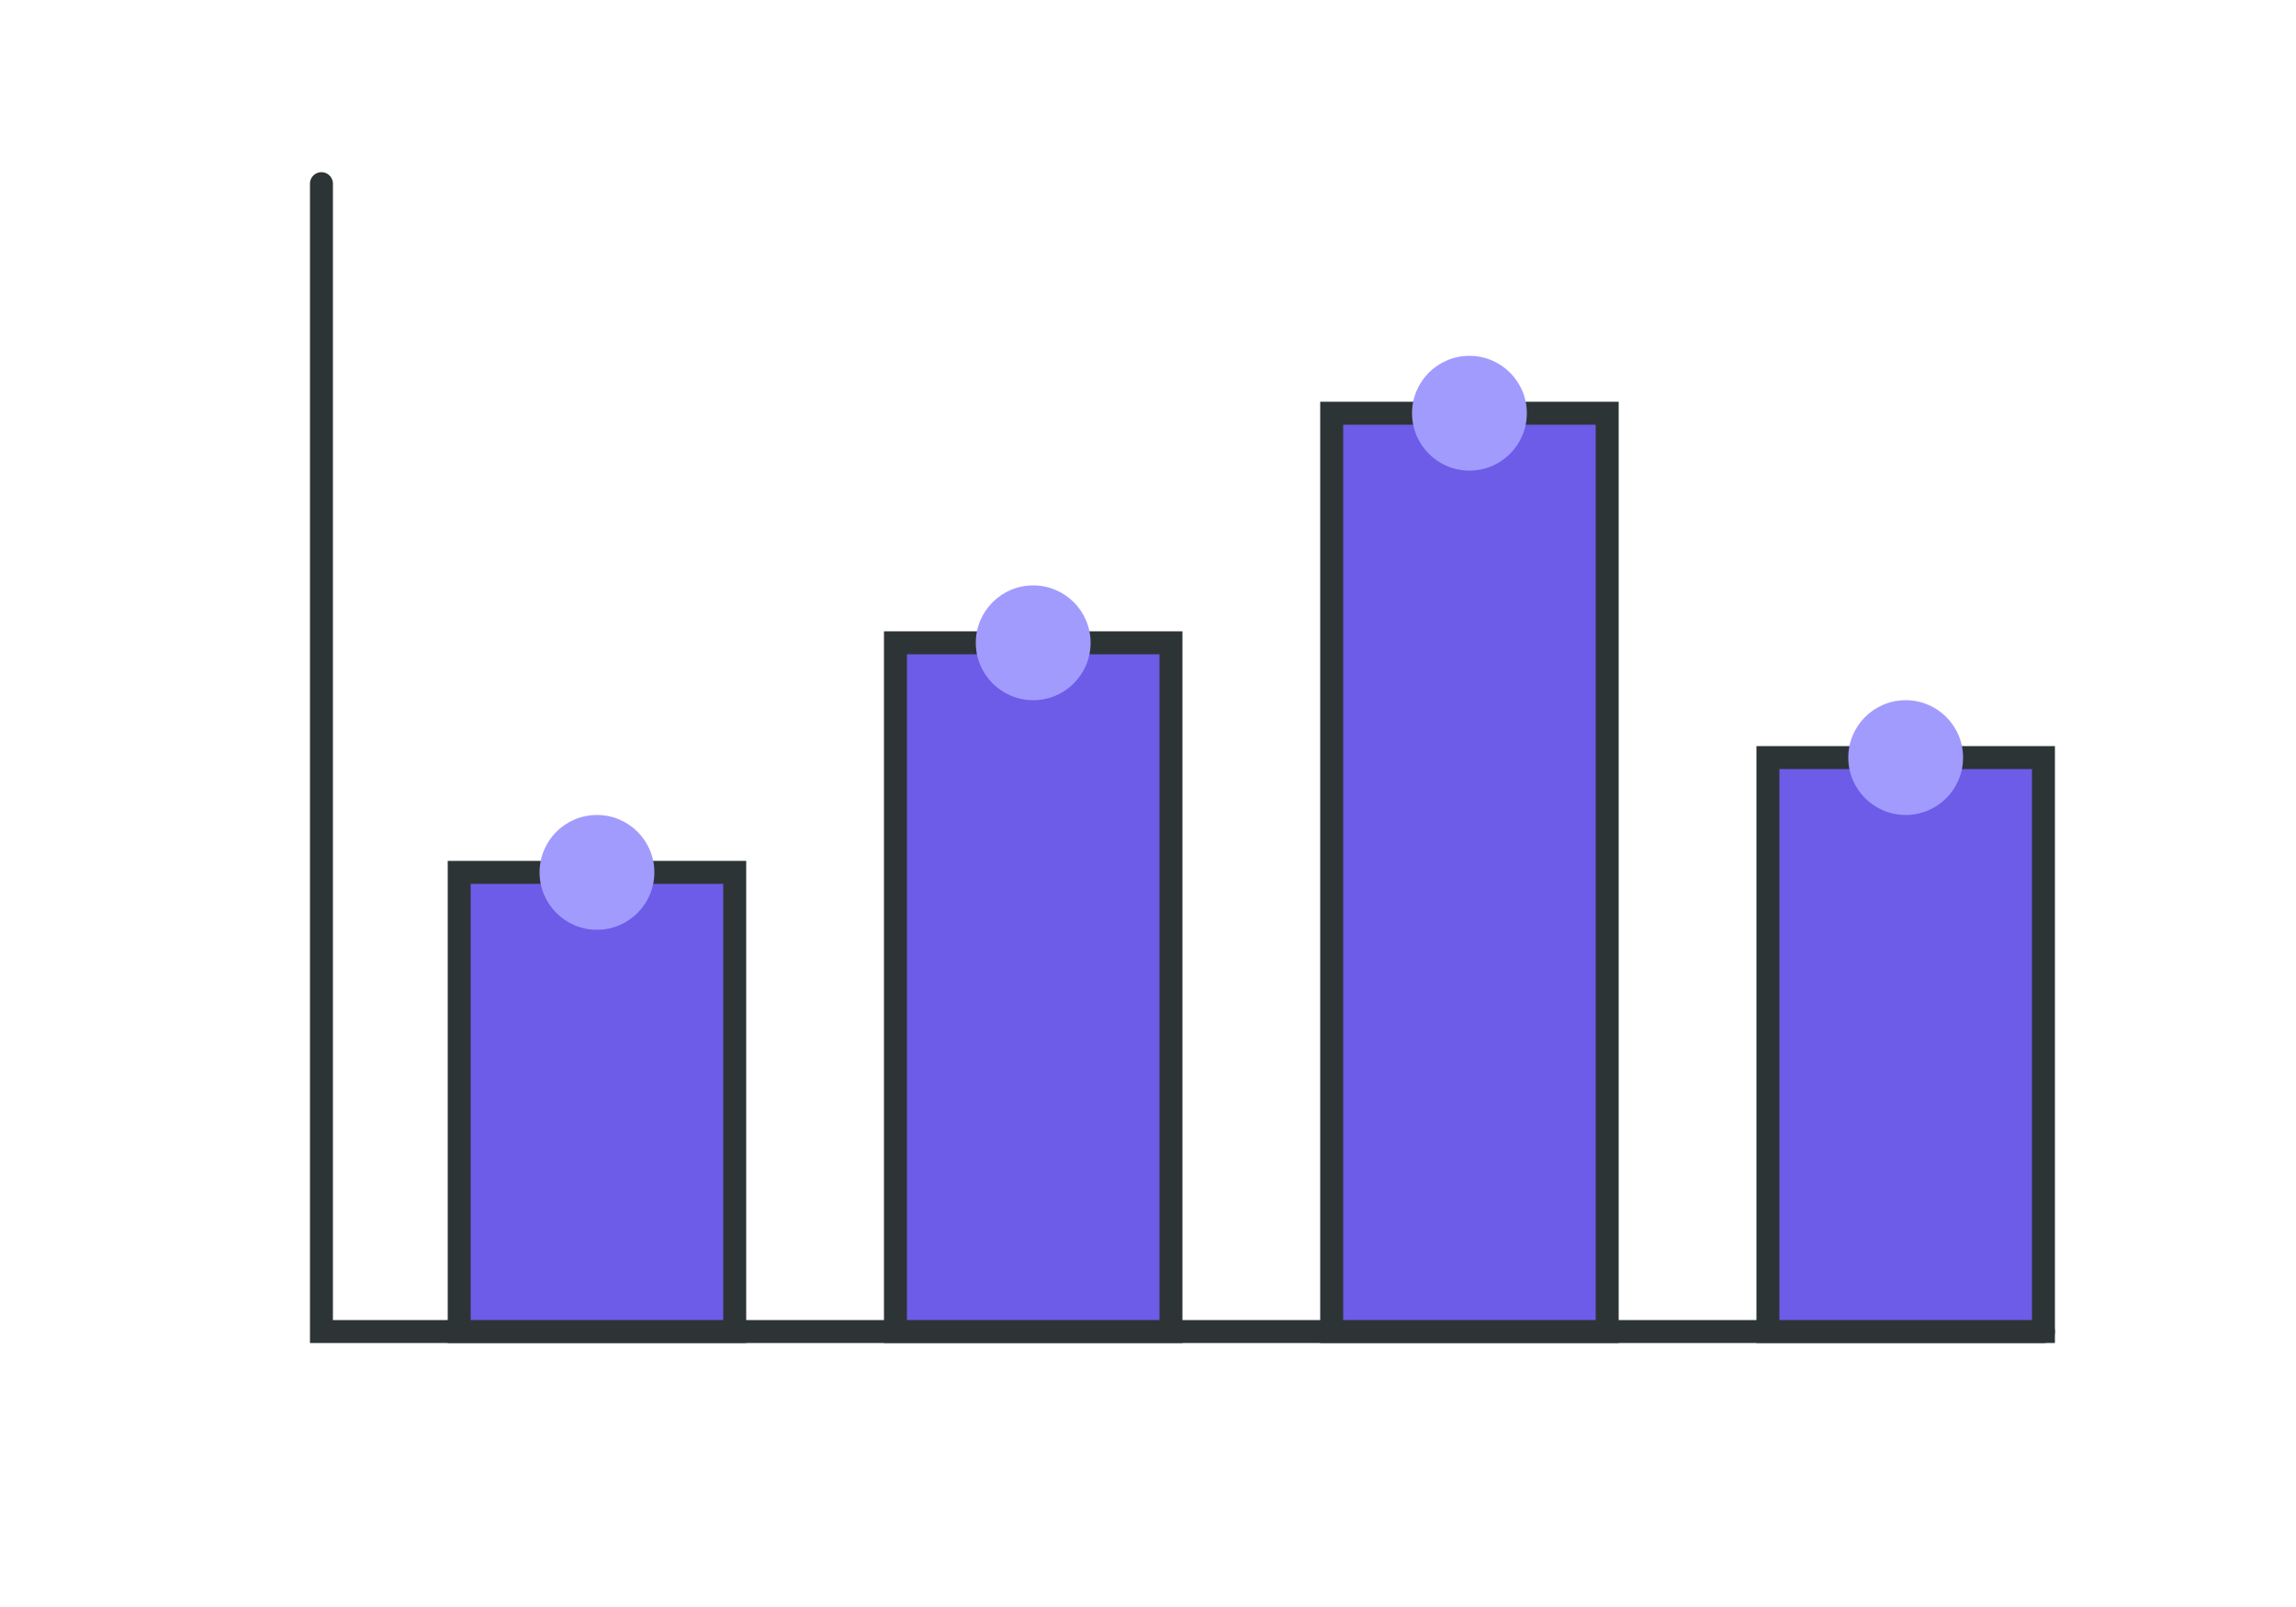
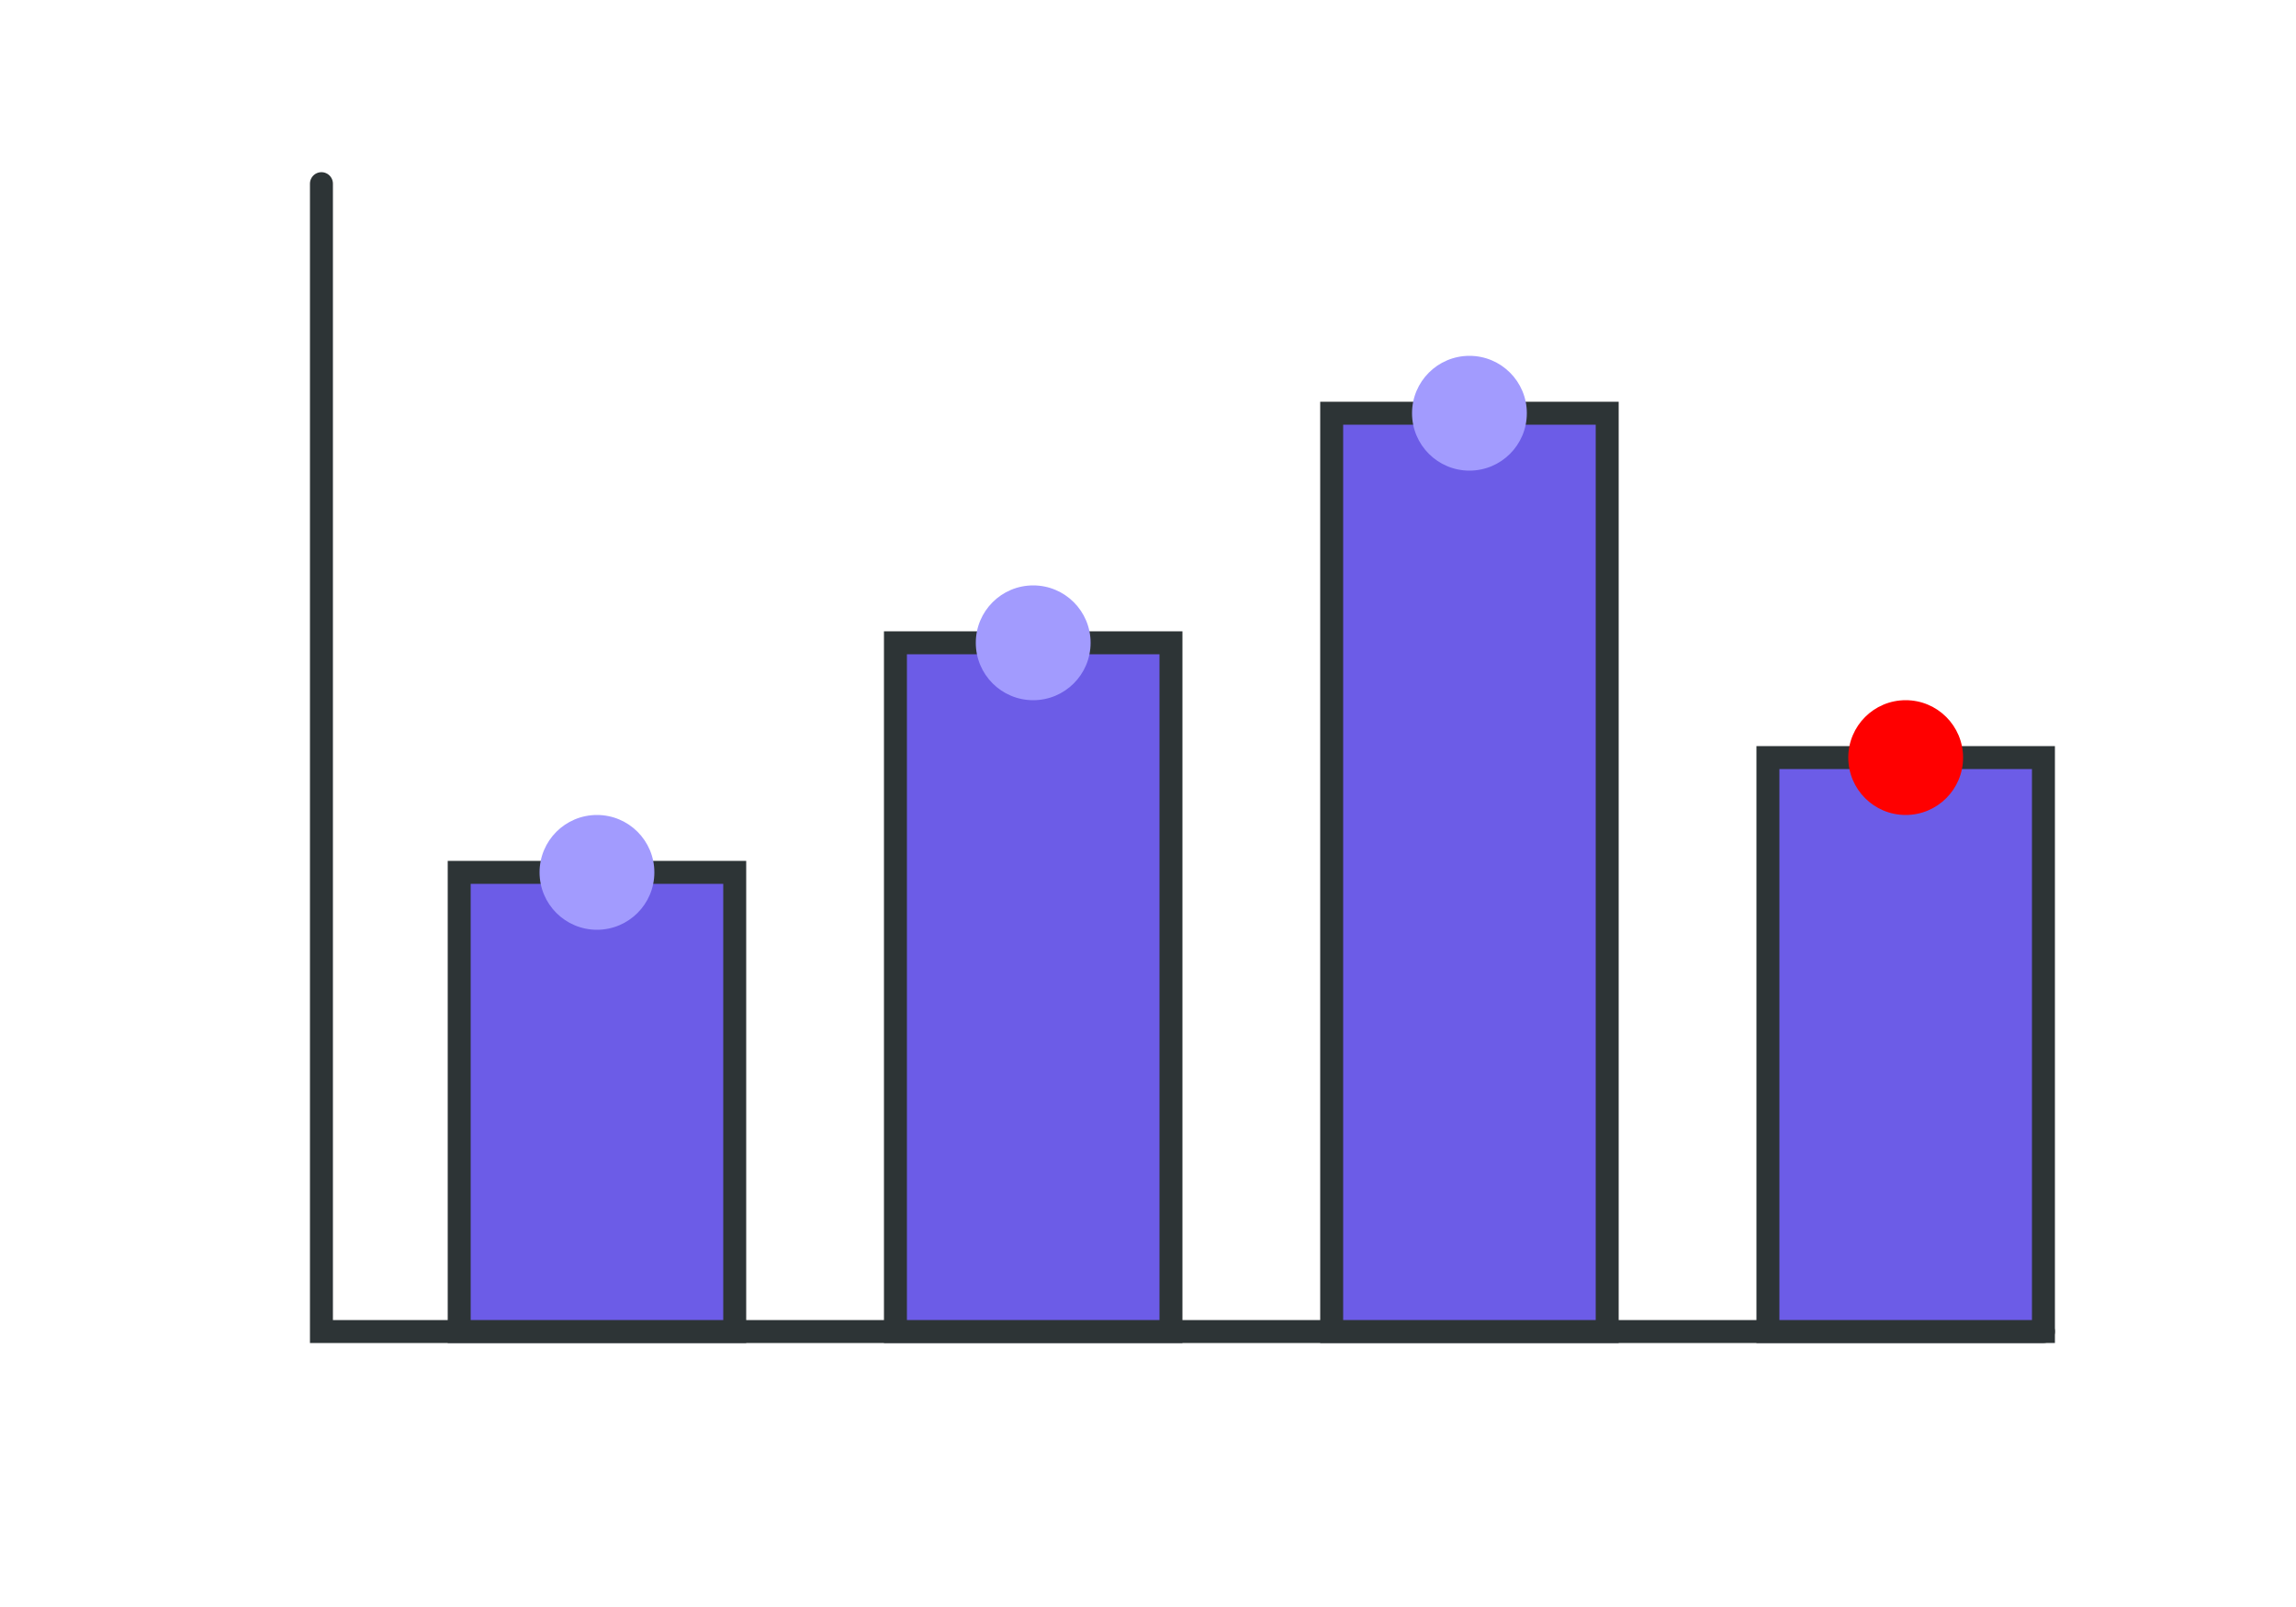
<svg xmlns="http://www.w3.org/2000/svg" viewBox="0 0 200 140">
  <defs>
    <style>
      .bar{fill:#6c5ce7}.bar,.axis{stroke:#2d3436;stroke-width:2px}.axis{fill:none;stroke-linecap:round}.cap{fill:#a29bfe}
    </style>
  </defs>
  <path class="axis" d="M28 16v100h150" />
  <rect class="bar" x="40" y="76" width="24" height="40" />
  <rect class="bar" x="78" y="56" width="24" height="60" />
  <rect class="bar" x="116" y="36" width="24" height="80" />
  <rect class="bar" x="154" y="66" width="24" height="50" />
  <circle class="cap" cx="52" cy="76" r="5" />
  <circle class="cap" cx="90" cy="56" r="5" />
  <circle class="cap" cx="128" cy="36" r="5" />
-   <circle class="cap" cx="166" cy="66" r="5" />
+   <circle cx="166" cy="66" r="5" fill="#f00" />
</svg>
